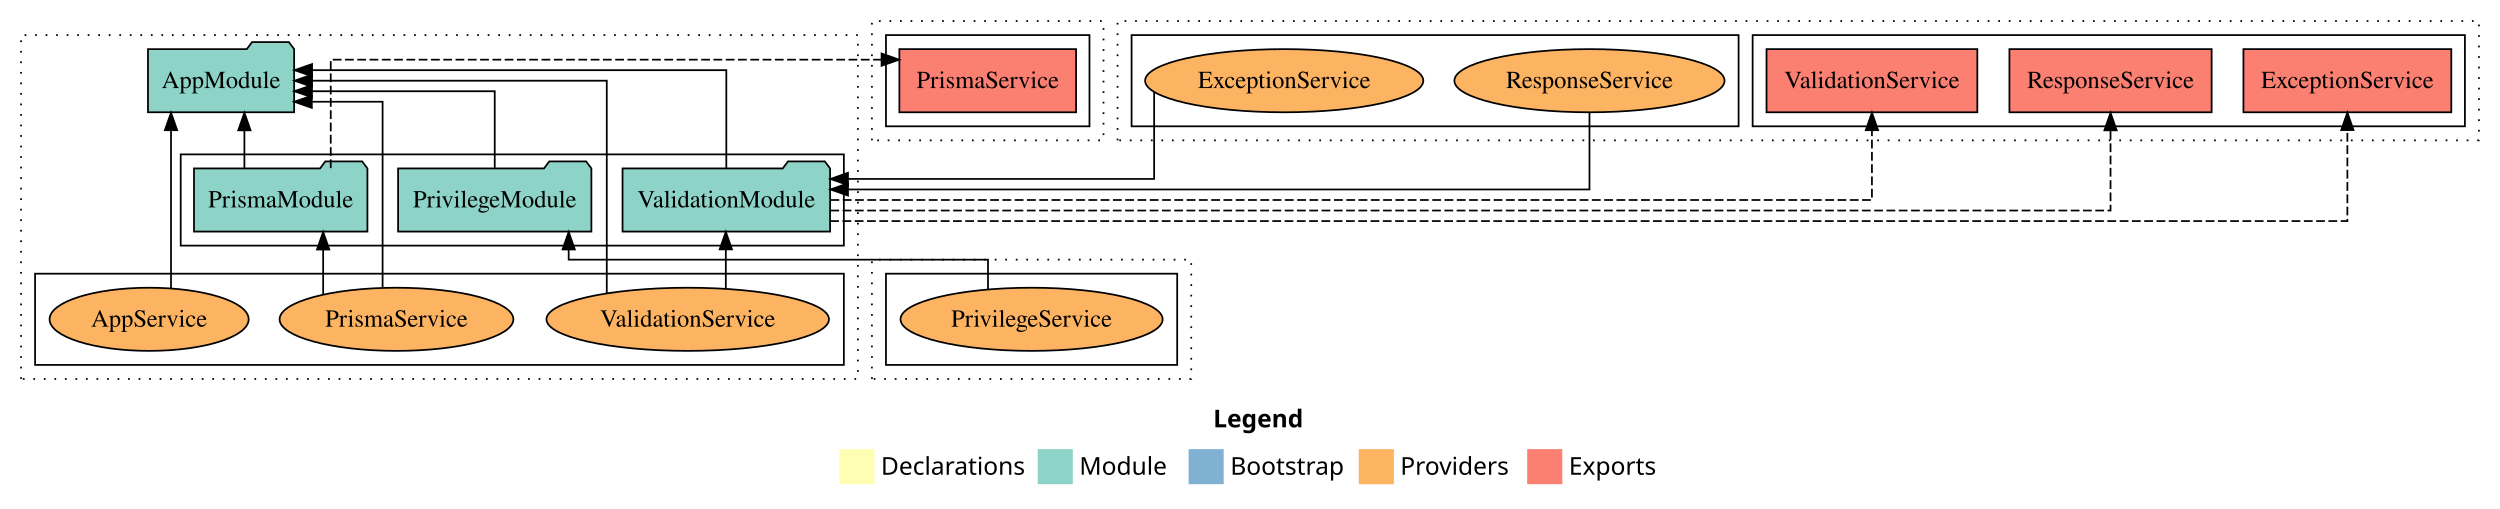
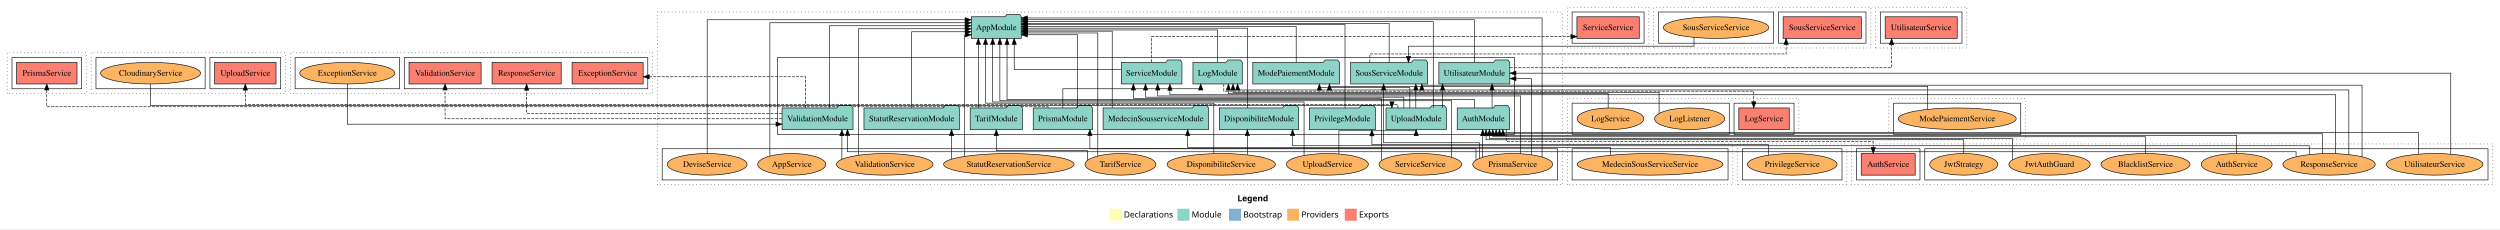
- <svg xmlns="http://www.w3.org/2000/svg" width="1425pt" height="290pt" viewBox="0.00 0.00 1425.00 290.00">
-   <g id="graph0" class="graph" transform="scale(1 1) rotate(0) translate(4 286)">
-     <polygon fill="white" stroke="transparent" points="-4,4 -4,-286 1421,-286 1421,4 -4,4" />
-     <text text-anchor="start" x="687.51" y="-42.4" font-family="Times-12" font-weight="bold" font-size="14.00">Legend</text>
-     <polygon fill="#ffffb3" stroke="transparent" points="474.5,-10 474.5,-30 494.5,-30 494.5,-10 474.5,-10" />
-     <text text-anchor="start" x="498.13" y="-15.4" font-family="Times-12" font-size="14.00">  Declarations</text>
-     <polygon fill="#8dd3c7" stroke="transparent" points="587.5,-10 587.5,-30 607.5,-30 607.5,-10 587.5,-10" />
-     <text text-anchor="start" x="611.23" y="-15.4" font-family="Times-12" font-size="14.00">  Module</text>
-     <polygon fill="#80b1d3" stroke="transparent" points="673.5,-10 673.5,-30 693.5,-30 693.5,-10 673.5,-10" />
-     <text text-anchor="start" x="697.28" y="-15.4" font-family="Times-12" font-size="14.00">  Bootstrap</text>
-     <polygon fill="#fdb462" stroke="transparent" points="770.5,-10 770.5,-30 790.5,-30 790.5,-10 770.5,-10" />
-     <text text-anchor="start" x="794.17" y="-15.4" font-family="Times-12" font-size="14.00">  Providers</text>
-     <polygon fill="#fb8072" stroke="transparent" points="866.5,-10 866.5,-30 886.5,-30 886.5,-10 866.5,-10" />
-     <text text-anchor="start" x="890.23" y="-15.4" font-family="Times-12" font-size="14.00">  Exports</text>
+ <svg xmlns="http://www.w3.org/2000/svg" width="4168pt" height="382pt" viewBox="0.00 0.00 4168.00 382.00">
+   <g id="graph0" class="graph" transform="scale(1 1) rotate(0) translate(4 378)">
+     <polygon fill="white" stroke="transparent" points="-4,4 -4,-378 4164,-378 4164,4 -4,4" />
+     <text text-anchor="start" x="2059.01" y="-42.4" font-family="Times-12" font-weight="bold" font-size="14.00">Legend</text>
+     <polygon fill="#ffffb3" stroke="transparent" points="1846,-10 1846,-30 1866,-30 1866,-10 1846,-10" />
+     <text text-anchor="start" x="1869.63" y="-15.4" font-family="Times-12" font-size="14.00">  Declarations</text>
+     <polygon fill="#8dd3c7" stroke="transparent" points="1959,-10 1959,-30 1979,-30 1979,-10 1959,-10" />
+     <text text-anchor="start" x="1982.73" y="-15.4" font-family="Times-12" font-size="14.00">  Module</text>
+     <polygon fill="#80b1d3" stroke="transparent" points="2045,-10 2045,-30 2065,-30 2065,-10 2045,-10" />
+     <text text-anchor="start" x="2068.78" y="-15.4" font-family="Times-12" font-size="14.00">  Bootstrap</text>
+     <polygon fill="#fdb462" stroke="transparent" points="2142,-10 2142,-30 2162,-30 2162,-10 2142,-10" />
+     <text text-anchor="start" x="2165.67" y="-15.4" font-family="Times-12" font-size="14.00">  Providers</text>
+     <polygon fill="#fb8072" stroke="transparent" points="2238,-10 2238,-30 2258,-30 2258,-10 2238,-10" />
+     <text text-anchor="start" x="2261.73" y="-15.4" font-family="Times-12" font-size="14.00">  Exports</text>
    <g id="clust1" class="cluster">
-       <polygon fill="none" stroke="black" stroke-dasharray="1,5" points="8,-70 8,-266 485,-266 485,-70 8,-70" />
+       <polygon fill="none" stroke="black" stroke-dasharray="1,5" points="1092,-70 1092,-358 2601,-358 2601,-70 1092,-70" />
    </g>
    <g id="clust3" class="cluster">
-       <polygon fill="none" stroke="black" points="99,-146 99,-198 477,-198 477,-146 99,-146" />
+       <polygon fill="none" stroke="black" points="1292,-154 1292,-282 2521,-282 2521,-154 1292,-154" />
    </g>
    <g id="clust6" class="cluster">
-       <polygon fill="none" stroke="black" points="16,-78 16,-130 477,-130 477,-78 16,-78" />
+       <polygon fill="none" stroke="black" points="1100,-78 1100,-130 2593,-130 2593,-78 1100,-78" />
    </g>
    <g id="clust7" class="cluster">
-       <polygon fill="none" stroke="black" stroke-dasharray="1,5" points="493,-206 493,-274 625,-274 625,-206 493,-206" />
+       <polygon fill="none" stroke="black" stroke-dasharray="1,5" points="3083,-70 3083,-138 4152,-138 4152,-70 3083,-70" />
    </g>
    <g id="clust10" class="cluster">
-       <polygon fill="none" stroke="black" points="501,-214 501,-266 617,-266 617,-214 501,-214" />
-     </g>
-     <g id="clust13" class="cluster">
-       <polygon fill="none" stroke="black" stroke-dasharray="1,5" points="493,-70 493,-138 675,-138 675,-70 493,-70" />
-     </g>
-     <g id="clust18" class="cluster">
-       <polygon fill="none" stroke="black" points="501,-78 501,-130 667,-130 667,-78 501,-78" />
+       <polygon fill="none" stroke="black" points="3091,-78 3091,-130 3197,-130 3197,-78 3091,-78" />
+     </g>
+     <g id="clust12" class="cluster">
+       <polygon fill="none" stroke="black" points="3205,-78 3205,-130 4144,-130 4144,-78 3205,-78" />
    </g>
    <g id="clust19" class="cluster">
-       <polygon fill="none" stroke="black" stroke-dasharray="1,5" points="633,-206 633,-274 1409,-274 1409,-206 633,-206" />
+       <polygon fill="none" stroke="black" stroke-dasharray="1,5" points="2609,-146 2609,-214 2995,-214 2995,-146 2609,-146" />
    </g>
    <g id="clust22" class="cluster">
-       <polygon fill="none" stroke="black" points="995,-214 995,-266 1401,-266 1401,-214 995,-214" />
+       <polygon fill="none" stroke="black" points="2887,-154 2887,-206 2987,-206 2987,-154 2887,-154" />
    </g>
    <g id="clust24" class="cluster">
-       <polygon fill="none" stroke="black" points="641,-214 641,-266 987,-266 987,-214 641,-214" />
+       <polygon fill="none" stroke="black" points="2617,-154 2617,-206 2879,-206 2879,-154 2617,-154" />
+     </g>
+     <g id="clust25" class="cluster">
+       <polygon fill="none" stroke="black" stroke-dasharray="1,5" points="2609,-70 2609,-138 2885,-138 2885,-70 2609,-70" />
+     </g>
+     <g id="clust30" class="cluster">
+       <polygon fill="none" stroke="black" points="2617,-78 2617,-130 2877,-130 2877,-78 2617,-78" />
+     </g>
+     <g id="clust31" class="cluster">
+       <polygon fill="none" stroke="black" stroke-dasharray="1,5" points="3145,-146 3145,-214 3373,-214 3373,-146 3145,-146" />
+     </g>
+     <g id="clust36" class="cluster">
+       <polygon fill="none" stroke="black" points="3153,-154 3153,-206 3365,-206 3365,-154 3153,-154" />
+     </g>
+     <g id="clust37" class="cluster">
+       <polygon fill="none" stroke="black" stroke-dasharray="1,5" points="8,-222 8,-290 140,-290 140,-222 8,-222" />
+     </g>
+     <g id="clust40" class="cluster">
+       <polygon fill="none" stroke="black" points="16,-230 16,-282 132,-282 132,-230 16,-230" />
+     </g>
+     <g id="clust43" class="cluster">
+       <polygon fill="none" stroke="black" stroke-dasharray="1,5" points="2893,-70 2893,-138 3075,-138 3075,-70 2893,-70" />
+     </g>
+     <g id="clust48" class="cluster">
+       <polygon fill="none" stroke="black" points="2901,-78 2901,-130 3067,-130 3067,-78 2901,-78" />
+     </g>
+     <g id="clust49" class="cluster">
+       <polygon fill="none" stroke="black" stroke-dasharray="1,5" points="2609,-298 2609,-366 2745,-366 2745,-298 2609,-298" />
+     </g>
+     <g id="clust52" class="cluster">
+       <polygon fill="none" stroke="black" points="2617,-306 2617,-358 2737,-358 2737,-306 2617,-306" />
+     </g>
+     <g id="clust55" class="cluster">
+       <polygon fill="none" stroke="black" stroke-dasharray="1,5" points="2753,-298 2753,-366 3115,-366 3115,-298 2753,-298" />
+     </g>
+     <g id="clust58" class="cluster">
+       <polygon fill="none" stroke="black" points="2961,-306 2961,-358 3107,-358 3107,-306 2961,-306" />
+     </g>
+     <g id="clust60" class="cluster">
+       <polygon fill="none" stroke="black" points="2761,-306 2761,-358 2953,-358 2953,-306 2761,-306" />
+     </g>
+     <g id="clust73" class="cluster">
+       <polygon fill="none" stroke="black" stroke-dasharray="1,5" points="148,-222 148,-290 472,-290 472,-222 148,-222" />
+     </g>
+     <g id="clust76" class="cluster">
+       <polygon fill="none" stroke="black" points="346,-230 346,-282 464,-282 464,-230 346,-230" />
+     </g>
+     <g id="clust78" class="cluster">
+       <polygon fill="none" stroke="black" points="156,-230 156,-282 338,-282 338,-230 156,-230" />
+     </g>
+     <g id="clust79" class="cluster">
+       <polygon fill="none" stroke="black" stroke-dasharray="1,5" points="3123,-298 3123,-366 3275,-366 3275,-298 3123,-298" />
+     </g>
+     <g id="clust82" class="cluster">
+       <polygon fill="none" stroke="black" points="3131,-306 3131,-358 3267,-358 3267,-306 3131,-306" />
+     </g>
+     <g id="clust85" class="cluster">
+       <polygon fill="none" stroke="black" stroke-dasharray="1,5" points="480,-222 480,-290 1084,-290 1084,-222 480,-222" />
+     </g>
+     <g id="clust88" class="cluster">
+       <polygon fill="none" stroke="black" points="670,-230 670,-282 1076,-282 1076,-230 670,-230" />
+     </g>
+     <g id="clust90" class="cluster">
+       <polygon fill="none" stroke="black" points="488,-230 488,-282 662,-282 662,-230 488,-230" />
    </g>
    <g id="node1" class="node">
-       <polygon fill="#8dd3c7" stroke="black" points="205.43,-190 202.43,-194 181.43,-194 178.43,-190 106.57,-190 106.57,-154 205.43,-154 205.43,-190" />
-       <text text-anchor="middle" x="156" y="-167.8" font-family="Times,serif" font-size="14.00">PrismaModule</text>
+       <polygon fill="#8dd3c7" stroke="black" points="2512.55,-198 2509.55,-202 2488.55,-202 2485.55,-198 2425.45,-198 2425.45,-162 2512.55,-162 2512.55,-198" />
+       <text text-anchor="middle" x="2469" y="-175.8" font-family="Times,serif" font-size="14.00">AuthModule</text>
+     </g>
+     <g id="node13" class="node">
+       <polygon fill="#8dd3c7" stroke="black" points="2513.14,-274 2510.14,-278 2489.14,-278 2486.14,-274 2394.86,-274 2394.86,-238 2513.14,-238 2513.14,-274" />
+       <text text-anchor="middle" x="2454" y="-251.8" font-family="Times,serif" font-size="14.00">UtilisateurModule</text>
+     </g>
+     <g id="edge60" class="edge">
+       <path fill="none" stroke="black" d="M2483.59,-198.01C2483.59,-198.01 2483.59,-227.85 2483.59,-227.85" />
+       <polygon fill="black" stroke="black" points="2480.09,-227.85 2483.59,-237.85 2487.09,-227.85 2480.09,-227.85" />
+     </g>
+     <g id="node15" class="node">
+       <polygon fill="#8dd3c7" stroke="black" points="1698.66,-350 1695.66,-354 1674.66,-354 1671.66,-350 1615.34,-350 1615.34,-314 1698.66,-314 1698.66,-350" />
+       <text text-anchor="middle" x="1657" y="-327.8" font-family="Times,serif" font-size="14.00">AppModule</text>
+     </g>
+     <g id="edge1" class="edge">
+       <path fill="none" stroke="black" d="M2454.41,-198.24C2454.41,-205.43 2454.41,-212 2454.41,-212 2454.41,-212 1674.93,-212 1674.93,-212 1674.93,-212 1674.93,-303.77 1674.93,-303.77" />
+       <polygon fill="black" stroke="black" points="1671.43,-303.77 1674.93,-313.77 1678.43,-303.77 1671.43,-303.77" />
+     </g>
+     <g id="node25" class="node">
+       <polygon fill="#fb8072" stroke="black" points="3188.98,-122 3099.02,-122 3099.02,-86 3188.98,-86 3188.98,-122" />
+       <text text-anchor="middle" x="3144" y="-99.8" font-family="Times,serif" font-size="14.00">AuthService </text>
+     </g>
+     <g id="edge24" class="edge">
+       <path fill="none" stroke="black" stroke-dasharray="5,2" d="M2507.17,-161.89C2507.17,-152.1 2507.17,-142 2507.17,-142 2507.17,-142 3119.03,-142 3119.03,-142 3119.03,-142 3119.03,-132.11 3119.03,-132.11" />
+       <polygon fill="black" stroke="black" points="3122.53,-132.11 3119.03,-122.11 3115.53,-132.11 3122.53,-132.11" />
+     </g>
+     <g id="node2" class="node">
+       <polygon fill="#8dd3c7" stroke="black" points="2161.16,-198 2158.16,-202 2137.16,-202 2134.16,-198 2028.84,-198 2028.84,-162 2161.16,-162 2161.16,-198" />
+       <text text-anchor="middle" x="2095" y="-175.8" font-family="Times,serif" font-size="14.00">DisponibiliteModule</text>
+     </g>
+     <g id="edge2" class="edge">
+       <path fill="none" stroke="black" d="M2075.95,-198.21C2075.95,-238.38 2075.95,-331 2075.95,-331 2075.95,-331 1708.7,-331 1708.7,-331" />
+       <polygon fill="black" stroke="black" points="1708.7,-327.5 1698.7,-331 1708.7,-334.5 1708.7,-327.5" />
+     </g>
+     <g id="node3" class="node">
+       <polygon fill="#8dd3c7" stroke="black" points="2067.1,-274 2064.1,-278 2043.1,-278 2040.1,-274 1984.9,-274 1984.9,-238 2067.1,-238 2067.1,-274" />
+       <text text-anchor="middle" x="2026" y="-251.8" font-family="Times,serif" font-size="14.00">LogModule</text>
+     </g>
+     <g id="edge3" class="edge">
+       <path fill="none" stroke="black" d="M2026,-274.17C2026,-295.5 2026,-328 2026,-328 2026,-328 1708.97,-328 1708.97,-328" />
+       <polygon fill="black" stroke="black" points="1708.97,-324.5 1698.97,-328 1708.97,-331.5 1708.97,-324.5" />
+     </g>
+     <g id="node32" class="node">
+       <polygon fill="#fb8072" stroke="black" points="2979.03,-198 2894.97,-198 2894.97,-162 2979.03,-162 2979.03,-198" />
+       <text text-anchor="middle" x="2937" y="-175.8" font-family="Times,serif" font-size="14.00">LogService </text>
+     </g>
+     <g id="edge35" class="edge">
+       <path fill="none" stroke="black" stroke-dasharray="5,2" d="M2036.35,-237.86C2036.35,-231.54 2036.35,-226 2036.35,-226 2036.35,-226 2919.86,-226 2919.86,-226 2919.86,-226 2919.86,-208.18 2919.86,-208.18" />
+       <polygon fill="black" stroke="black" points="2923.36,-208.18 2919.86,-198.18 2916.36,-208.18 2923.36,-208.18" />
    </g>
    <g id="node4" class="node">
-       <polygon fill="#8dd3c7" stroke="black" points="163.66,-258 160.66,-262 139.66,-262 136.66,-258 80.34,-258 80.34,-222 163.66,-222 163.66,-258" />
-       <text text-anchor="middle" x="122" y="-235.8" font-family="Times,serif" font-size="14.00">AppModule</text>
-     </g>
-     <g id="edge1" class="edge">
-       <path fill="none" stroke="black" d="M135.31,-190.22C135.31,-190.22 135.31,-211.73 135.31,-211.73" />
-       <polygon fill="black" stroke="black" points="131.81,-211.73 135.31,-221.73 138.81,-211.73 131.81,-211.73" />
+       <polygon fill="#8dd3c7" stroke="black" points="2010.9,-198 2007.9,-202 1986.9,-202 1983.9,-198 1835.1,-198 1835.1,-162 2010.9,-162 2010.9,-198" />
+       <text text-anchor="middle" x="1923" y="-175.8" font-family="Times,serif" font-size="14.00">MedecinSousserviceModule</text>
+     </g>
+     <g id="edge4" class="edge">
+       <path fill="none" stroke="black" d="M1850.27,-198.2C1850.27,-237.33 1850.27,-326 1850.27,-326 1850.27,-326 1708.94,-326 1708.94,-326" />
+       <polygon fill="black" stroke="black" points="1708.94,-322.5 1698.94,-326 1708.94,-329.5 1708.94,-322.5" />
+     </g>
+     <g id="node5" class="node">
+       <polygon fill="#8dd3c7" stroke="black" points="2229.31,-274 2226.31,-278 2205.31,-278 2202.31,-274 2084.69,-274 2084.69,-238 2229.31,-238 2229.31,-274" />
+       <text text-anchor="middle" x="2157" y="-251.8" font-family="Times,serif" font-size="14.00">ModePaiementModule</text>
+     </g>
+     <g id="edge5" class="edge">
+       <path fill="none" stroke="black" d="M2157,-274.09C2157,-297.13 2157,-334 2157,-334 2157,-334 1708.77,-334 1708.77,-334" />
+       <polygon fill="black" stroke="black" points="1708.77,-330.5 1698.77,-334 1708.77,-337.5 1708.77,-330.5" />
+     </g>
+     <g id="node6" class="node">
+       <polygon fill="#8dd3c7" stroke="black" points="1817.43,-198 1814.43,-202 1793.43,-202 1790.43,-198 1718.57,-198 1718.57,-162 1817.43,-162 1817.43,-198" />
+       <text text-anchor="middle" x="1768" y="-175.8" font-family="Times,serif" font-size="14.00">PrismaModule</text>
+     </g>
+     <g id="edge34" class="edge">
+       <path fill="none" stroke="black" d="M1768,-198.05C1768,-212.37 1768,-230 1768,-230 1768,-230 1997.82,-230 1997.82,-230 1997.82,-230 1997.82,-230.79 1997.82,-230.79" />
+       <polygon fill="black" stroke="black" points="1994.32,-227.94 1997.82,-237.94 2001.32,-227.94 1994.32,-227.94" />
+     </g>
+     <g id="edge6" class="edge">
+       <path fill="none" stroke="black" d="M1792.61,-198.02C1792.61,-235.83 1792.61,-320 1792.61,-320 1792.61,-320 1708.79,-320 1708.79,-320" />
+       <polygon fill="black" stroke="black" points="1708.79,-316.5 1698.79,-320 1708.79,-323.5 1708.79,-316.5" />
+     </g>
+     <g id="node37" class="node">
+       <polygon fill="#fb8072" stroke="black" points="124.36,-274 23.64,-274 23.64,-238 124.36,-238 124.36,-274" />
+       <text text-anchor="middle" x="74" y="-251.8" font-family="Times,serif" font-size="14.00">PrismaService </text>
+     </g>
+     <g id="edge42" class="edge">
+       <path fill="none" stroke="black" stroke-dasharray="5,2" d="M1743.39,-198.15C1743.39,-199.3 1743.39,-200 1743.39,-200 1743.39,-200 74,-200 74,-200 74,-200 74,-227.97 74,-227.97" />
+       <polygon fill="black" stroke="black" points="70.5,-227.97 74,-237.97 77.5,-227.97 70.5,-227.97" />
+     </g>
+     <g id="node7" class="node">
+       <polygon fill="#8dd3c7" stroke="black" points="2289.09,-198 2286.09,-202 2265.09,-202 2262.09,-198 2178.91,-198 2178.91,-162 2289.09,-162 2289.09,-198" />
+       <text text-anchor="middle" x="2234" y="-175.8" font-family="Times,serif" font-size="14.00">PrivilegeModule</text>
+     </g>
+     <g id="edge7" class="edge">
+       <path fill="none" stroke="black" d="M2238.39,-198.01C2238.39,-239.25 2238.39,-337 2238.39,-337 2238.39,-337 1708.81,-337 1708.81,-337" />
+       <polygon fill="black" stroke="black" points="1708.81,-333.5 1698.81,-337 1708.81,-340.5 1708.81,-333.5" />
    </g>
    <g id="node8" class="node">
-       <polygon fill="#fb8072" stroke="black" points="609.36,-258 508.64,-258 508.64,-222 609.36,-222 609.36,-258" />
-       <text text-anchor="middle" x="559" y="-235.8" font-family="Times,serif" font-size="14.00">PrismaService </text>
-     </g>
-     <g id="edge7" class="edge">
-       <path fill="none" stroke="black" stroke-dasharray="5,2" d="M184.52,-190.15C184.52,-213.76 184.52,-252 184.52,-252 184.52,-252 498.5,-252 498.5,-252" />
-       <polygon fill="black" stroke="black" points="498.5,-255.5 508.5,-252 498.5,-248.5 498.5,-255.5" />
-     </g>
-     <g id="node2" class="node">
-       <polygon fill="#8dd3c7" stroke="black" points="333.09,-190 330.09,-194 309.09,-194 306.09,-190 222.91,-190 222.91,-154 333.09,-154 333.09,-190" />
-       <text text-anchor="middle" x="278" y="-167.8" font-family="Times,serif" font-size="14.00">PrivilegeModule</text>
-     </g>
-     <g id="edge2" class="edge">
-       <path fill="none" stroke="black" d="M278,-190.27C278,-208.56 278,-234 278,-234 278,-234 173.81,-234 173.81,-234" />
-       <polygon fill="black" stroke="black" points="173.81,-230.5 163.81,-234 173.81,-237.5 173.81,-230.5" />
-     </g>
-     <g id="node3" class="node">
-       <polygon fill="#8dd3c7" stroke="black" points="469.15,-190 466.15,-194 445.15,-194 442.15,-190 350.85,-190 350.85,-154 469.15,-154 469.15,-190" />
-       <text text-anchor="middle" x="410" y="-167.8" font-family="Times,serif" font-size="14.00">ValidationModule</text>
-     </g>
-     <g id="edge3" class="edge">
-       <path fill="none" stroke="black" d="M410,-190.29C410,-212.21 410,-246 410,-246 410,-246 173.88,-246 173.88,-246" />
-       <polygon fill="black" stroke="black" points="173.88,-242.5 163.88,-246 173.88,-249.5 173.88,-242.5" />
+       <polygon fill="#8dd3c7" stroke="black" points="1966.53,-274 1963.53,-278 1942.53,-278 1939.53,-274 1865.47,-274 1865.47,-238 1966.53,-238 1966.53,-274" />
+       <text text-anchor="middle" x="1916" y="-251.8" font-family="Times,serif" font-size="14.00">ServiceModule</text>
+     </g>
+     <g id="edge8" class="edge">
+       <path fill="none" stroke="black" d="M1865.43,-262C1797.96,-262 1686.88,-262 1686.88,-262 1686.88,-262 1686.88,-303.97 1686.88,-303.97" />
+       <polygon fill="black" stroke="black" points="1683.38,-303.97 1686.88,-313.97 1690.38,-303.97 1683.38,-303.97" />
+     </g>
+     <g id="node39" class="node">
+       <polygon fill="#fb8072" stroke="black" points="2728.96,-350 2625.04,-350 2625.04,-314 2728.96,-314 2728.96,-350" />
+       <text text-anchor="middle" x="2677" y="-327.8" font-family="Times,serif" font-size="14.00">ServiceService </text>
+     </g>
+     <g id="edge46" class="edge">
+       <path fill="none" stroke="black" stroke-dasharray="5,2" d="M1916,-274.3C1916,-292.27 1916,-317 1916,-317 1916,-317 2614.99,-317 2614.99,-317" />
+       <polygon fill="black" stroke="black" points="2614.99,-320.5 2624.99,-317 2614.99,-313.5 2614.99,-320.5" />
+     </g>
+     <g id="node9" class="node">
+       <polygon fill="#8dd3c7" stroke="black" points="2376.25,-274 2373.25,-278 2352.25,-278 2349.25,-274 2247.75,-274 2247.75,-238 2376.25,-238 2376.25,-274" />
+       <text text-anchor="middle" x="2312" y="-251.8" font-family="Times,serif" font-size="14.00">SousServiceModule</text>
+     </g>
+     <g id="edge9" class="edge">
+       <path fill="none" stroke="black" d="M2312,-274.01C2312,-298.42 2312,-339 2312,-339 2312,-339 1708.97,-339 1708.97,-339" />
+       <polygon fill="black" stroke="black" points="1708.97,-335.5 1698.97,-339 1708.97,-342.5 1708.97,-335.5" />
+     </g>
+     <g id="node40" class="node">
+       <polygon fill="#fb8072" stroke="black" points="3099.18,-350 2968.82,-350 2968.82,-314 3099.18,-314 3099.18,-350" />
+       <text text-anchor="middle" x="3034" y="-327.8" font-family="Times,serif" font-size="14.00">SousServiceService </text>
+     </g>
+     <g id="edge51" class="edge">
+       <path fill="none" stroke="black" stroke-dasharray="5,2" d="M2279.81,-274.24C2279.81,-281.43 2279.81,-288 2279.81,-288 2279.81,-288 2973.84,-288 2973.84,-288 2973.84,-288 2973.84,-303.85 2973.84,-303.85" />
+       <polygon fill="black" stroke="black" points="2970.34,-303.85 2973.84,-313.85 2977.34,-303.85 2970.34,-303.85" />
    </g>
    <g id="node10" class="node">
-       <polygon fill="#fb8072" stroke="black" points="1393.24,-258 1274.76,-258 1274.76,-222 1393.24,-222 1393.24,-258" />
-       <text text-anchor="middle" x="1334" y="-235.8" font-family="Times,serif" font-size="14.00">ExceptionService </text>
+       <polygon fill="#8dd3c7" stroke="black" points="1595.59,-198 1592.59,-202 1571.59,-202 1568.59,-198 1436.41,-198 1436.41,-162 1595.59,-162 1595.59,-198" />
+       <text text-anchor="middle" x="1516" y="-175.8" font-family="Times,serif" font-size="14.00">StatutReservationModule</text>
    </g>
    <g id="edge10" class="edge">
-       <path fill="none" stroke="black" stroke-dasharray="5,2" d="M469.21,-160C673.14,-160 1334,-160 1334,-160 1334,-160 1334,-211.85 1334,-211.85" />
-       <polygon fill="black" stroke="black" points="1330.5,-211.85 1334,-221.85 1337.5,-211.85 1330.5,-211.85" />
+       <path fill="none" stroke="black" d="M1516,-198.07C1516,-236.94 1516,-325 1516,-325 1516,-325 1605.08,-325 1605.08,-325" />
+       <polygon fill="black" stroke="black" points="1605.08,-328.5 1615.08,-325 1605.08,-321.5 1605.08,-328.5" />
    </g>
    <g id="node11" class="node">
-       <polygon fill="#fb8072" stroke="black" points="1256.63,-258 1141.37,-258 1141.37,-222 1256.63,-222 1256.63,-258" />
-       <text text-anchor="middle" x="1199" y="-235.8" font-family="Times,serif" font-size="14.00">ResponseService </text>
+       <polygon fill="#8dd3c7" stroke="black" points="1700.53,-198 1697.53,-202 1676.53,-202 1673.53,-198 1613.47,-198 1613.47,-162 1700.53,-162 1700.53,-198" />
+       <text text-anchor="middle" x="1657" y="-175.8" font-family="Times,serif" font-size="14.00">TarifModule</text>
    </g>
    <g id="edge11" class="edge">
-       <path fill="none" stroke="black" stroke-dasharray="5,2" d="M469.3,-166C652.79,-166 1199,-166 1199,-166 1199,-166 1199,-211.71 1199,-211.71" />
-       <polygon fill="black" stroke="black" points="1195.5,-211.71 1199,-221.71 1202.5,-211.71 1195.5,-211.71" />
+       <path fill="none" stroke="black" d="M1627.12,-198.03C1627.12,-198.03 1627.12,-303.99 1627.12,-303.99" />
+       <polygon fill="black" stroke="black" points="1623.62,-303.99 1627.12,-313.99 1630.62,-303.99 1623.62,-303.99" />
    </g>
    <g id="node12" class="node">
-       <polygon fill="#fb8072" stroke="black" points="1123.08,-258 1002.92,-258 1002.92,-222 1123.08,-222 1123.08,-258" />
-       <text text-anchor="middle" x="1063" y="-235.8" font-family="Times,serif" font-size="14.00">ValidationService </text>
+       <polygon fill="#8dd3c7" stroke="black" points="2407.26,-198 2404.26,-202 2383.26,-202 2380.26,-198 2306.74,-198 2306.74,-162 2407.26,-162 2407.26,-198" />
+       <text text-anchor="middle" x="2357" y="-175.8" font-family="Times,serif" font-size="14.00">UploadModule</text>
+     </g>
+     <g id="edge40" class="edge">
+       <path fill="none" stroke="black" d="M2346.48,-198.19C2346.48,-213.18 2346.48,-232 2346.48,-232 2346.48,-232 2195.69,-232 2195.69,-232 2195.69,-232 2195.69,-232.58 2195.69,-232.58" />
+       <polygon fill="black" stroke="black" points="2192.19,-227.81 2195.69,-237.81 2199.19,-227.81 2192.19,-227.81" />
+     </g>
+     <g id="edge45" class="edge">
+       <path fill="none" stroke="black" d="M2336.52,-198.42C2336.52,-207.28 2336.52,-216 2336.52,-216 2336.52,-216 1905.85,-216 1905.85,-216 1905.85,-216 1905.85,-227.87 1905.85,-227.87" />
+       <polygon fill="black" stroke="black" points="1902.35,-227.87 1905.85,-237.87 1909.35,-227.87 1902.35,-227.87" />
+     </g>
+     <g id="edge50" class="edge">
+       <path fill="none" stroke="black" d="M2356.45,-198.01C2356.45,-198.01 2356.45,-227.85 2356.45,-227.85" />
+       <polygon fill="black" stroke="black" points="2352.95,-227.85 2356.45,-237.85 2359.95,-227.85 2352.95,-227.85" />
+     </g>
+     <g id="edge61" class="edge">
+       <path fill="none" stroke="black" d="M2401.03,-198.01C2401.03,-198.01 2401.03,-227.85 2401.03,-227.85" />
+       <polygon fill="black" stroke="black" points="2397.53,-227.85 2401.03,-237.85 2404.53,-227.85 2397.53,-227.85" />
    </g>
    <g id="edge12" class="edge">
-       <path fill="none" stroke="black" stroke-dasharray="5,2" d="M469.39,-172C630.36,-172 1063,-172 1063,-172 1063,-172 1063,-211.78 1063,-211.78" />
-       <polygon fill="black" stroke="black" points="1059.5,-211.78 1063,-221.78 1066.5,-211.78 1059.5,-211.78" />
-     </g>
-     <g id="node5" class="node">
-       <ellipse fill="#fdb462" stroke="black" cx="81" cy="-104" rx="56.74" ry="18" />
-       <text text-anchor="middle" x="81" y="-99.8" font-family="Times,serif" font-size="14.00">AppService</text>
-     </g>
-     <g id="edge4" class="edge">
-       <path fill="none" stroke="black" d="M93.48,-121.78C93.48,-121.78 93.48,-211.78 93.48,-211.78" />
-       <polygon fill="black" stroke="black" points="89.98,-211.78 93.48,-221.78 96.98,-211.78 89.98,-211.78" />
-     </g>
-     <g id="node6" class="node">
-       <ellipse fill="#fdb462" stroke="black" cx="222" cy="-104" rx="66.63" ry="18" />
-       <text text-anchor="middle" x="222" y="-99.8" font-family="Times,serif" font-size="14.00">PrismaService</text>
-     </g>
-     <g id="edge8" class="edge">
-       <path fill="none" stroke="black" d="M180.2,-118.09C180.2,-118.09 180.2,-143.79 180.2,-143.79" />
-       <polygon fill="black" stroke="black" points="176.7,-143.79 180.2,-153.79 183.7,-143.79 176.7,-143.79" />
-     </g>
-     <g id="edge5" class="edge">
-       <path fill="none" stroke="black" d="M214.08,-122.03C214.08,-156.42 214.08,-228 214.08,-228 214.08,-228 173.73,-228 173.73,-228" />
-       <polygon fill="black" stroke="black" points="173.73,-224.5 163.73,-228 173.73,-231.5 173.73,-224.5" />
-     </g>
-     <g id="node7" class="node">
-       <ellipse fill="#fdb462" stroke="black" cx="388" cy="-104" rx="80.51" ry="18" />
-       <text text-anchor="middle" x="388" y="-99.8" font-family="Times,serif" font-size="14.00">ValidationService</text>
+       <path fill="none" stroke="black" d="M2385.53,-198.27C2385.53,-240.64 2385.53,-342 2385.53,-342 2385.53,-342 1708.79,-342 1708.79,-342" />
+       <polygon fill="black" stroke="black" points="1708.79,-338.5 1698.79,-342 1708.79,-345.5 1708.79,-338.5" />
+     </g>
+     <g id="node42" class="node">
+       <polygon fill="#fb8072" stroke="black" points="456.19,-274 353.81,-274 353.81,-238 456.19,-238 456.19,-274" />
+       <text text-anchor="middle" x="405" y="-251.8" font-family="Times,serif" font-size="14.00">UploadService </text>
+     </g>
+     <g id="edge57" class="edge">
+       <path fill="none" stroke="black" stroke-dasharray="5,2" d="M2326.55,-198.19C2326.55,-201.54 2326.55,-204 2326.55,-204 2326.55,-204 405,-204 405,-204 405,-204 405,-227.81 405,-227.81" />
+       <polygon fill="black" stroke="black" points="401.5,-227.81 405,-237.81 408.5,-227.81 401.5,-227.81" />
+     </g>
+     <g id="edge13" class="edge">
+       <path fill="none" stroke="black" d="M2454,-274.01C2454,-300.02 2454,-345 2454,-345 2454,-345 1708.73,-345 1708.73,-345" />
+       <polygon fill="black" stroke="black" points="1708.73,-341.5 1698.73,-345 1708.73,-348.5 1708.73,-341.5" />
+     </g>
+     <g id="node44" class="node">
+       <polygon fill="#fb8072" stroke="black" points="3259.07,-350 3138.93,-350 3138.93,-314 3259.07,-314 3259.07,-350" />
+       <text text-anchor="middle" x="3199" y="-327.8" font-family="Times,serif" font-size="14.00">UtilisateurService </text>
+     </g>
+     <g id="edge62" class="edge">
+       <path fill="none" stroke="black" stroke-dasharray="5,2" d="M2513.31,-265C2681.53,-265 3149.63,-265 3149.63,-265 3149.63,-265 3149.63,-303.69 3149.63,-303.69" />
+       <polygon fill="black" stroke="black" points="3146.13,-303.69 3149.63,-313.69 3153.13,-303.69 3146.13,-303.69" />
+     </g>
+     <g id="node14" class="node">
+       <polygon fill="#8dd3c7" stroke="black" points="1418.15,-198 1415.15,-202 1394.15,-202 1391.15,-198 1299.85,-198 1299.85,-162 1418.15,-162 1418.15,-198" />
+       <text text-anchor="middle" x="1359" y="-175.8" font-family="Times,serif" font-size="14.00">ValidationModule</text>
+     </g>
+     <g id="edge14" class="edge">
+       <path fill="none" stroke="black" d="M1378.77,-198.08C1378.77,-238.97 1378.77,-335 1378.77,-335 1378.77,-335 1605.05,-335 1605.05,-335" />
+       <polygon fill="black" stroke="black" points="1605.05,-338.5 1615.05,-335 1605.05,-331.5 1605.05,-338.5" />
+     </g>
+     <g id="node45" class="node">
+       <polygon fill="#fb8072" stroke="black" points="1068.24,-274 949.76,-274 949.76,-238 1068.24,-238 1068.24,-274" />
+       <text text-anchor="middle" x="1009" y="-251.8" font-family="Times,serif" font-size="14.00">ExceptionService </text>
+     </g>
+     <g id="edge65" class="edge">
+       <path fill="none" stroke="black" stroke-dasharray="5,2" d="M1339.23,-198.03C1339.23,-218.77 1339.23,-250 1339.23,-250 1339.23,-250 1078.42,-250 1078.42,-250" />
+       <polygon fill="black" stroke="black" points="1078.42,-246.5 1068.42,-250 1078.42,-253.5 1078.42,-246.5" />
+     </g>
+     <g id="node46" class="node">
+       <polygon fill="#fb8072" stroke="black" points="931.63,-274 816.37,-274 816.37,-238 931.63,-238 931.63,-274" />
+       <text text-anchor="middle" x="874" y="-251.8" font-family="Times,serif" font-size="14.00">ResponseService </text>
+     </g>
+     <g id="edge66" class="edge">
+       <path fill="none" stroke="black" stroke-dasharray="5,2" d="M1299.53,-189C1170.02,-189 874,-189 874,-189 874,-189 874,-227.69 874,-227.69" />
+       <polygon fill="black" stroke="black" points="870.5,-227.69 874,-237.69 877.5,-227.69 870.5,-227.69" />
+     </g>
+     <g id="node47" class="node">
+       <polygon fill="#fb8072" stroke="black" points="798.08,-274 677.92,-274 677.92,-238 798.08,-238 798.08,-274" />
+       <text text-anchor="middle" x="738" y="-251.8" font-family="Times,serif" font-size="14.00">ValidationService </text>
+     </g>
+     <g id="edge67" class="edge">
+       <path fill="none" stroke="black" stroke-dasharray="5,2" d="M1299.74,-180C1144.52,-180 738,-180 738,-180 738,-180 738,-227.99 738,-227.99" />
+       <polygon fill="black" stroke="black" points="734.5,-227.99 738,-237.99 741.5,-227.99 734.5,-227.99" />
+     </g>
+     <g id="node16" class="node">
+       <ellipse fill="#fdb462" stroke="black" cx="1316" cy="-104" rx="56.74" ry="18" />
+       <text text-anchor="middle" x="1316" y="-99.8" font-family="Times,serif" font-size="14.00">AppService</text>
    </g>
    <g id="edge15" class="edge">
-       <path fill="none" stroke="black" d="M409.72,-121.51C409.72,-121.51 409.72,-143.84 409.72,-143.84" />
-       <polygon fill="black" stroke="black" points="406.22,-143.84 409.72,-153.84 413.22,-143.84 406.22,-143.84" />
-     </g>
-     <g id="edge6" class="edge">
-       <path fill="none" stroke="black" d="M341.86,-118.81C341.86,-154.06 341.86,-240 341.86,-240 341.86,-240 173.87,-240 173.87,-240" />
-       <polygon fill="black" stroke="black" points="173.87,-236.5 163.87,-240 173.87,-243.5 173.87,-236.5" />
-     </g>
-     <g id="node9" class="node">
-       <ellipse fill="#fdb462" stroke="black" cx="584" cy="-104" rx="74.71" ry="18" />
-       <text text-anchor="middle" x="584" y="-99.8" font-family="Times,serif" font-size="14.00">PrivilegeService</text>
-     </g>
-     <g id="edge9" class="edge">
-       <path fill="none" stroke="black" d="M559.16,-121C559.16,-129.5 559.16,-138 559.16,-138 559.16,-138 320.15,-138 320.15,-138 320.15,-138 320.15,-143.81 320.15,-143.81" />
-       <polygon fill="black" stroke="black" points="316.65,-143.81 320.15,-153.81 323.65,-143.81 316.65,-143.81" />
-     </g>
-     <g id="node13" class="node">
-       <ellipse fill="#fdb462" stroke="black" cx="728" cy="-240" rx="79.29" ry="18" />
-       <text text-anchor="middle" x="728" y="-235.8" font-family="Times,serif" font-size="14.00">ExceptionService</text>
-     </g>
-     <g id="edge13" class="edge">
-       <path fill="none" stroke="black" d="M653.86,-233.58C653.86,-218.87 653.86,-184 653.86,-184 653.86,-184 479.34,-184 479.34,-184" />
-       <polygon fill="black" stroke="black" points="479.34,-180.5 469.34,-184 479.34,-187.5 479.34,-180.5" />
-     </g>
-     <g id="node14" class="node">
-       <ellipse fill="#fdb462" stroke="black" cx="902" cy="-240" rx="77" ry="18" />
-       <text text-anchor="middle" x="902" y="-235.8" font-family="Times,serif" font-size="14.00">ResponseService</text>
-     </g>
-     <g id="edge14" class="edge">
-       <path fill="none" stroke="black" d="M902,-221.73C902,-203.44 902,-178 902,-178 902,-178 479.35,-178 479.35,-178" />
-       <polygon fill="black" stroke="black" points="479.35,-174.5 469.35,-178 479.35,-181.5 479.35,-174.5" />
+       <path fill="none" stroke="black" d="M1279.53,-118.06C1279.53,-168.86 1279.53,-340 1279.53,-340 1279.53,-340 1605.16,-340 1605.16,-340" />
+       <polygon fill="black" stroke="black" points="1605.16,-343.5 1615.16,-340 1605.16,-336.5 1605.16,-343.5" />
+     </g>
+     <g id="node17" class="node">
+       <ellipse fill="#fdb462" stroke="black" cx="1175" cy="-104" rx="66.61" ry="18" />
+       <text text-anchor="middle" x="1175" y="-99.8" font-family="Times,serif" font-size="14.00">DeviseService</text>
+     </g>
+     <g id="edge16" class="edge">
+       <path fill="none" stroke="black" d="M1175,-122.11C1175,-178.16 1175,-345 1175,-345 1175,-345 1605.07,-345 1605.07,-345" />
+       <polygon fill="black" stroke="black" points="1605.07,-348.5 1615.07,-345 1605.07,-341.5 1605.07,-348.5" />
+     </g>
+     <g id="node18" class="node">
+       <ellipse fill="#fdb462" stroke="black" cx="2032" cy="-104" rx="90.34" ry="18" />
+       <text text-anchor="middle" x="2032" y="-99.8" font-family="Times,serif" font-size="14.00">DisponibiliteService</text>
+     </g>
+     <g id="edge32" class="edge">
+       <path fill="none" stroke="black" d="M2075.55,-120.12C2075.55,-120.12 2075.55,-151.77 2075.55,-151.77" />
+       <polygon fill="black" stroke="black" points="2072.05,-151.77 2075.55,-161.77 2079.05,-151.77 2072.05,-151.77" />
+     </g>
+     <g id="edge17" class="edge">
+       <path fill="none" stroke="black" d="M2019.68,-122.24C2019.68,-151.57 2019.68,-206 2019.68,-206 2019.68,-206 1639.07,-206 1639.07,-206 1639.07,-206 1639.07,-303.95 1639.07,-303.95" />
+       <polygon fill="black" stroke="black" points="1635.57,-303.95 1639.07,-313.95 1642.57,-303.95 1635.57,-303.95" />
+     </g>
+     <g id="node19" class="node">
+       <ellipse fill="#fdb462" stroke="black" cx="2518" cy="-104" rx="66.63" ry="18" />
+       <text text-anchor="middle" x="2518" y="-99.8" font-family="Times,serif" font-size="14.00">PrismaService</text>
+     </g>
+     <g id="edge29" class="edge">
+       <path fill="none" stroke="black" d="M2467.98,-116.21C2467.98,-116.21 2467.98,-151.86 2467.98,-151.86" />
+       <polygon fill="black" stroke="black" points="2464.48,-151.86 2467.98,-161.86 2471.48,-151.86 2464.48,-151.86" />
+     </g>
+     <g id="edge43" class="edge">
+       <path fill="none" stroke="black" d="M2456.79,-111.38C2456.79,-119.07 2456.79,-130 2456.79,-130 2456.79,-130 1813.05,-130 1813.05,-130 1813.05,-130 1813.05,-151.95 1813.05,-151.95" />
+       <polygon fill="black" stroke="black" points="1809.55,-151.95 1813.05,-161.95 1816.55,-151.95 1809.55,-151.95" />
+     </g>
+     <g id="edge47" class="edge">
+       <path fill="none" stroke="black" d="M2531.19,-121.81C2531.19,-153.88 2531.19,-218 2531.19,-218 2531.19,-218 1926.15,-218 1926.15,-218 1926.15,-218 1926.15,-227.89 1926.15,-227.89" />
+       <polygon fill="black" stroke="black" points="1922.65,-227.89 1926.15,-237.89 1929.65,-227.89 1922.65,-227.89" />
+     </g>
+     <g id="edge52" class="edge">
+       <path fill="none" stroke="black" d="M2462.38,-114.22C2462.38,-124.86 2462.38,-140 2462.38,-140 2462.38,-140 2302.76,-140 2302.76,-140 2302.76,-140 2302.76,-227.88 2302.76,-227.88" />
+       <polygon fill="black" stroke="black" points="2299.26,-227.87 2302.76,-237.88 2306.26,-227.88 2299.26,-227.87" />
+     </g>
+     <g id="edge63" class="edge">
+       <path fill="none" stroke="black" d="M2549.07,-120.13C2549.07,-157.52 2549.07,-247 2549.07,-247 2549.07,-247 2523.4,-247 2523.4,-247" />
+       <polygon fill="black" stroke="black" points="2523.4,-243.5 2513.4,-247 2523.4,-250.5 2523.4,-243.5" />
+     </g>
+     <g id="edge18" class="edge">
+       <path fill="none" stroke="black" d="M2566.94,-116.44C2566.94,-166.16 2566.94,-348 2566.94,-348 2566.94,-348 1708.76,-348 1708.76,-348" />
+       <polygon fill="black" stroke="black" points="1708.76,-344.5 1698.76,-348 1708.76,-351.5 1708.76,-344.5" />
+     </g>
+     <g id="node20" class="node">
+       <ellipse fill="#fdb462" stroke="black" cx="2364" cy="-104" rx="68.89" ry="18" />
+       <text text-anchor="middle" x="2364" y="-99.8" font-family="Times,serif" font-size="14.00">ServiceService</text>
+     </g>
+     <g id="edge49" class="edge">
+       <path fill="none" stroke="black" d="M2298.91,-110.23C2298.91,-133.5 2298.91,-214 2298.91,-214 2298.91,-214 1885.54,-214 1885.54,-214 1885.54,-214 1885.54,-227.94 1885.54,-227.94" />
+       <polygon fill="black" stroke="black" points="1882.04,-227.94 1885.54,-237.94 1889.04,-227.94 1882.04,-227.94" />
+     </g>
+     <g id="edge19" class="edge">
+       <path fill="none" stroke="black" d="M2416.3,-115.75C2416.3,-143.35 2416.3,-210 2416.3,-210 2416.3,-210 1662.98,-210 1662.98,-210 1662.98,-210 1662.98,-304 1662.98,-304" />
+       <polygon fill="black" stroke="black" points="1659.48,-304 1662.98,-314 1666.48,-304 1659.48,-304" />
+     </g>
+     <g id="node21" class="node">
+       <ellipse fill="#fdb462" stroke="black" cx="1678" cy="-104" rx="108.8" ry="18" />
+       <text text-anchor="middle" x="1678" y="-99.8" font-family="Times,serif" font-size="14.00">StatutReservationService</text>
+     </g>
+     <g id="edge55" class="edge">
+       <path fill="none" stroke="black" d="M1582.45,-112.72C1582.45,-112.72 1582.45,-151.88 1582.45,-151.88" />
+       <polygon fill="black" stroke="black" points="1578.95,-151.88 1582.45,-161.88 1585.95,-151.88 1578.95,-151.88" />
+     </g>
+     <g id="edge20" class="edge">
+       <path fill="none" stroke="black" d="M1604.39,-117.51C1604.39,-164.8 1604.39,-320 1604.39,-320 1604.39,-320 1605.48,-320 1605.48,-320" />
+       <polygon fill="black" stroke="black" points="1605.29,-323.5 1615.29,-320 1605.29,-316.5 1605.29,-323.5" />
+     </g>
+     <g id="node22" class="node">
+       <ellipse fill="#fdb462" stroke="black" cx="1864" cy="-104" rx="59.08" ry="18" />
+       <text text-anchor="middle" x="1864" y="-99.8" font-family="Times,serif" font-size="14.00">TarifService</text>
+     </g>
+     <g id="edge56" class="edge">
+       <path fill="none" stroke="black" d="M1808.88,-110.78C1808.88,-117.56 1808.88,-127 1808.88,-127 1808.88,-127 1657,-127 1657,-127 1657,-127 1657,-151.76 1657,-151.76" />
+       <polygon fill="black" stroke="black" points="1653.5,-151.76 1657,-161.76 1660.5,-151.76 1653.5,-151.76" />
+     </g>
+     <g id="edge21" class="edge">
+       <path fill="none" stroke="black" d="M1826.26,-118.03C1826.26,-166.37 1826.26,-323 1826.26,-323 1826.26,-323 1708.84,-323 1708.84,-323" />
+       <polygon fill="black" stroke="black" points="1708.84,-319.5 1698.84,-323 1708.84,-326.5 1708.84,-319.5" />
+     </g>
+     <g id="node23" class="node">
+       <ellipse fill="#fdb462" stroke="black" cx="2209" cy="-104" rx="68.34" ry="18" />
+       <text text-anchor="middle" x="2209" y="-99.8" font-family="Times,serif" font-size="14.00">UploadService</text>
+     </g>
+     <g id="edge59" class="edge">
+       <path fill="none" stroke="black" d="M2228.19,-121.41C2228.19,-137.85 2228.19,-160 2228.19,-160 2228.19,-160 2357,-160 2357,-160 2357,-160 2357,-160.18 2357,-160.18" />
+       <polygon fill="black" stroke="black" points="2353.5,-151.85 2357,-161.85 2360.5,-151.85 2353.5,-151.85" />
+     </g>
+     <g id="edge22" class="edge">
+       <path fill="none" stroke="black" d="M2170.14,-118.9C2170.14,-147.66 2170.14,-208 2170.14,-208 2170.14,-208 1651.02,-208 1651.02,-208 1651.02,-208 1651.02,-303.97 1651.02,-303.97" />
+       <polygon fill="black" stroke="black" points="1647.52,-303.97 1651.02,-313.97 1654.52,-303.97 1647.52,-303.97" />
+     </g>
+     <g id="node24" class="node">
+       <ellipse fill="#fdb462" stroke="black" cx="1471" cy="-104" rx="80.51" ry="18" />
+       <text text-anchor="middle" x="1471" y="-99.8" font-family="Times,serif" font-size="14.00">ValidationService</text>
+     </g>
+     <g id="edge70" class="edge">
+       <path fill="none" stroke="black" d="M1399.6,-112.42C1399.6,-112.42 1399.6,-151.73 1399.6,-151.73" />
+       <polygon fill="black" stroke="black" points="1396.1,-151.73 1399.6,-161.73 1403.1,-151.73 1396.1,-151.73" />
+     </g>
+     <g id="edge23" class="edge">
+       <path fill="none" stroke="black" d="M1427.39,-119.18C1427.39,-169.85 1427.39,-330 1427.39,-330 1427.39,-330 1605.15,-330 1605.15,-330" />
+       <polygon fill="black" stroke="black" points="1605.15,-333.5 1615.15,-330 1605.15,-326.5 1605.15,-333.5" />
+     </g>
+     <g id="node26" class="node">
+       <ellipse fill="#fdb462" stroke="black" cx="3725" cy="-104" rx="59.11" ry="18" />
+       <text text-anchor="middle" x="3725" y="-99.8" font-family="Times,serif" font-size="14.00">AuthService</text>
+     </g>
+     <g id="edge25" class="edge">
+       <path fill="none" stroke="black" d="M3725,-122.15C3725,-135.74 3725,-152 3725,-152 3725,-152 2490.38,-152 2490.38,-152 2490.38,-152 2490.38,-152.98 2490.38,-152.98" />
+       <polygon fill="black" stroke="black" points="2486.88,-151.79 2490.38,-161.79 2493.88,-151.79 2486.88,-151.79" />
+     </g>
+     <g id="node27" class="node">
+       <ellipse fill="#fdb462" stroke="black" cx="3573" cy="-104" rx="74.15" ry="18" />
+       <text text-anchor="middle" x="3573" y="-99.8" font-family="Times,serif" font-size="14.00">BlacklistService</text>
+     </g>
+     <g id="edge26" class="edge">
+       <path fill="none" stroke="black" d="M3573,-122.18C3573,-135.04 3573,-150 3573,-150 3573,-150 2484.78,-150 2484.78,-150 2484.78,-150 2484.78,-151.86 2484.78,-151.86" />
+       <polygon fill="black" stroke="black" points="2481.28,-151.86 2484.78,-161.86 2488.28,-151.86 2481.28,-151.86" />
+     </g>
+     <g id="node28" class="node">
+       <ellipse fill="#fdb462" stroke="black" cx="3413" cy="-104" rx="67.78" ry="18" />
+       <text text-anchor="middle" x="3413" y="-99.8" font-family="Times,serif" font-size="14.00">JwtAuthGuard</text>
+     </g>
+     <g id="edge27" class="edge">
+       <path fill="none" stroke="black" d="M3351.28,-111.89C3351.28,-124.3 3351.28,-147 3351.28,-147 3351.28,-147 2479.18,-147 2479.18,-147 2479.18,-147 2479.18,-151.96 2479.18,-151.96" />
+       <polygon fill="black" stroke="black" points="2475.68,-151.96 2479.18,-161.96 2482.68,-151.96 2475.68,-151.96" />
+     </g>
+     <g id="node29" class="node">
+       <ellipse fill="#fdb462" stroke="black" cx="3270" cy="-104" rx="56.76" ry="18" />
+       <text text-anchor="middle" x="3270" y="-99.8" font-family="Times,serif" font-size="14.00">JwtStrategy</text>
+     </g>
+     <g id="edge28" class="edge">
+       <path fill="none" stroke="black" d="M3270,-122.1C3270,-133.09 3270,-145 3270,-145 3270,-145 2473.58,-145 2473.58,-145 2473.58,-145 2473.58,-151.68 2473.58,-151.68" />
+       <polygon fill="black" stroke="black" points="2470.08,-151.68 2473.58,-161.68 2477.08,-151.68 2470.08,-151.68" />
+     </g>
+     <g id="node30" class="node">
+       <ellipse fill="#fdb462" stroke="black" cx="3879" cy="-104" rx="77" ry="18" />
+       <text text-anchor="middle" x="3879" y="-99.8" font-family="Times,serif" font-size="14.00">ResponseService</text>
+     </g>
+     <g id="edge30" class="edge">
+       <path fill="none" stroke="black" d="M3868,-121.84C3868,-136.54 3868,-155 3868,-155 3868,-155 2495.98,-155 2495.98,-155 2495.98,-155 2495.98,-155.68 2495.98,-155.68" />
+       <polygon fill="black" stroke="black" points="2492.48,-151.83 2495.98,-161.83 2499.48,-151.83 2492.48,-151.83" />
+     </g>
+     <g id="edge33" class="edge">
+       <path fill="none" stroke="black" d="M3846,-120.59C3846,-127.96 3846,-135 3846,-135 3846,-135 2150.96,-135 2150.96,-135 2150.96,-135 2150.96,-151.96 2150.96,-151.96" />
+       <polygon fill="black" stroke="black" points="2147.46,-151.96 2150.96,-161.96 2154.46,-151.96 2147.46,-151.96" />
+     </g>
+     <g id="edge38" class="edge">
+       <path fill="none" stroke="black" d="M3912,-120.47C3912,-154.2 3912,-228 3912,-228 3912,-228 2059.38,-228 2059.38,-228 2059.38,-228 2059.38,-228.98 2059.38,-228.98" />
+       <polygon fill="black" stroke="black" points="2055.88,-227.79 2059.38,-237.79 2062.88,-227.79 2055.88,-227.79" />
+     </g>
+     <g id="edge48" class="edge">
+       <path fill="none" stroke="black" d="M3890,-121.87C3890,-154.41 3890,-220 3890,-220 3890,-220 1946.46,-220 1946.46,-220 1946.46,-220 1946.46,-227.58 1946.46,-227.58" />
+       <polygon fill="black" stroke="black" points="1942.96,-227.58 1946.46,-237.58 1949.96,-227.58 1942.96,-227.58" />
+     </g>
+     <g id="edge53" class="edge">
+       <path fill="none" stroke="black" d="M3934,-116.66C3934,-149.7 3934,-236 3934,-236 3934,-236 2366.41,-236 2366.41,-236 2366.41,-236 2366.41,-236.18 2366.41,-236.18" />
+       <polygon fill="black" stroke="black" points="2362.91,-227.85 2366.41,-237.85 2369.91,-227.85 2362.91,-227.85" />
+     </g>
+     <g id="edge69" class="edge">
+       <path fill="none" stroke="black" d="M3824,-116.94C3824,-121.26 3824,-125 3824,-125 3824,-125 1408.96,-125 1408.96,-125 1408.96,-125 1408.96,-151.99 1408.96,-151.99" />
+       <polygon fill="black" stroke="black" points="1405.46,-151.99 1408.96,-161.99 1412.46,-151.99 1405.46,-151.99" />
+     </g>
+     <g id="node31" class="node">
+       <ellipse fill="#fdb462" stroke="black" cx="4055" cy="-104" rx="80.51" ry="18" />
+       <text text-anchor="middle" x="4055" y="-99.8" font-family="Times,serif" font-size="14.00">UtilisateurService</text>
+     </g>
+     <g id="edge31" class="edge">
+       <path fill="none" stroke="black" d="M4028.08,-121.06C4028.08,-136.55 4028.08,-157 4028.08,-157 4028.08,-157 2501.58,-157 2501.58,-157 2501.58,-157 2501.58,-157.49 2501.58,-157.49" />
+       <polygon fill="black" stroke="black" points="2498.08,-151.88 2501.58,-161.88 2505.08,-151.88 2498.08,-151.88" />
+     </g>
+     <g id="edge64" class="edge">
+       <path fill="none" stroke="black" d="M4081.92,-121.14C4081.92,-160.89 4081.92,-256 4081.92,-256 4081.92,-256 2523.38,-256 2523.38,-256" />
+       <polygon fill="black" stroke="black" points="2523.38,-252.5 2513.38,-256 2523.38,-259.5 2523.38,-252.5" />
+     </g>
+     <g id="node33" class="node">
+       <ellipse fill="#fdb462" stroke="black" cx="2813" cy="-180" rx="58.46" ry="18" />
+       <text text-anchor="middle" x="2813" y="-175.8" font-family="Times,serif" font-size="14.00">LogListener</text>
+     </g>
+     <g id="edge36" class="edge">
+       <path fill="none" stroke="black" d="M2762.02,-188.9C2762.02,-201.76 2762.02,-224 2762.02,-224 2762.02,-224 2051.7,-224 2051.7,-224 2051.7,-224 2051.7,-227.76 2051.7,-227.76" />
+       <polygon fill="black" stroke="black" points="2048.2,-227.76 2051.7,-237.76 2055.2,-227.76 2048.2,-227.76" />
+     </g>
+     <g id="node34" class="node">
+       <ellipse fill="#fdb462" stroke="black" cx="2681" cy="-180" rx="55.6" ry="18" />
+       <text text-anchor="middle" x="2681" y="-175.8" font-family="Times,serif" font-size="14.00">LogService</text>
+     </g>
+     <g id="edge37" class="edge">
+       <path fill="none" stroke="black" d="M2677.09,-198.06C2677.09,-209.44 2677.09,-222 2677.09,-222 2677.09,-222 2044.02,-222 2044.02,-222 2044.02,-222 2044.02,-227.81 2044.02,-227.81" />
+       <polygon fill="black" stroke="black" points="2040.52,-227.81 2044.02,-237.81 2047.52,-227.81 2040.52,-227.81" />
+     </g>
+     <g id="node35" class="node">
+       <ellipse fill="#fdb462" stroke="black" cx="2747" cy="-104" rx="121.53" ry="18" />
+       <text text-anchor="middle" x="2747" y="-99.8" font-family="Times,serif" font-size="14.00">MedecinSousServiceService</text>
+     </g>
+     <g id="edge39" class="edge">
+       <path fill="none" stroke="black" d="M2681.02,-119.31C2681.02,-125.85 2681.02,-132 2681.02,-132 2681.02,-132 1976.14,-132 1976.14,-132 1976.14,-132 1976.14,-151.85 1976.14,-151.85" />
+       <polygon fill="black" stroke="black" points="1972.64,-151.85 1976.14,-161.85 1979.64,-151.85 1972.64,-151.85" />
+     </g>
+     <g id="node36" class="node">
+       <ellipse fill="#fdb462" stroke="black" cx="3259" cy="-180" rx="98.41" ry="18" />
+       <text text-anchor="middle" x="3259" y="-175.8" font-family="Times,serif" font-size="14.00">ModePaiementService</text>
+     </g>
+     <g id="edge41" class="edge">
+       <path fill="none" stroke="black" d="M3209.91,-195.62C3209.91,-211.57 3209.91,-234 3209.91,-234 3209.91,-234 2212.42,-234 2212.42,-234 2212.42,-234 2212.42,-234.38 2212.42,-234.38" />
+       <polygon fill="black" stroke="black" points="2208.92,-227.83 2212.42,-237.83 2215.92,-227.83 2208.92,-227.83" />
+     </g>
+     <g id="node38" class="node">
+       <ellipse fill="#fdb462" stroke="black" cx="2984" cy="-104" rx="74.71" ry="18" />
+       <text text-anchor="middle" x="2984" y="-99.8" font-family="Times,serif" font-size="14.00">PrivilegeService</text>
+     </g>
+     <g id="edge44" class="edge">
+       <path fill="none" stroke="black" d="M2944.08,-119.34C2944.08,-127.96 2944.08,-137 2944.08,-137 2944.08,-137 2283.23,-137 2283.23,-137 2283.23,-137 2283.23,-151.51 2283.23,-151.51" />
+       <polygon fill="black" stroke="black" points="2279.73,-151.51 2283.23,-161.51 2286.73,-151.51 2279.73,-151.51" />
+     </g>
+     <g id="node41" class="node">
+       <ellipse fill="#fdb462" stroke="black" cx="2857" cy="-332" rx="87.96" ry="18" />
+       <text text-anchor="middle" x="2857" y="-327.8" font-family="Times,serif" font-size="14.00">SousServiceService</text>
+     </g>
+     <g id="edge54" class="edge">
+       <path fill="none" stroke="black" d="M2820.25,-315.41C2820.25,-308.04 2820.25,-301 2820.25,-301 2820.25,-301 2344.19,-301 2344.19,-301 2344.19,-301 2344.19,-284.04 2344.19,-284.04" />
+       <polygon fill="black" stroke="black" points="2347.69,-284.04 2344.19,-274.04 2340.69,-284.04 2347.69,-284.04" />
+     </g>
+     <g id="node43" class="node">
+       <ellipse fill="#fdb462" stroke="black" cx="247" cy="-256" rx="83.39" ry="18" />
+       <text text-anchor="middle" x="247" y="-251.8" font-family="Times,serif" font-size="14.00">CloudinaryService</text>
+     </g>
+     <g id="edge58" class="edge">
+       <path fill="none" stroke="black" d="M247,-237.72C247,-222.05 247,-202 247,-202 247,-202 2316.58,-202 2316.58,-202 2316.58,-202 2316.58,-201.62 2316.58,-201.62" />
+       <polygon fill="black" stroke="black" points="2320.08,-208.17 2316.58,-198.17 2313.08,-208.17 2320.08,-208.17" />
+     </g>
+     <g id="node48" class="node">
+       <ellipse fill="#fdb462" stroke="black" cx="575" cy="-256" rx="79.29" ry="18" />
+       <text text-anchor="middle" x="575" y="-251.8" font-family="Times,serif" font-size="14.00">ExceptionService</text>
+     </g>
+     <g id="edge68" class="edge">
+       <path fill="none" stroke="black" d="M575,-237.97C575,-213.02 575,-171 575,-171 575,-171 1289.75,-171 1289.75,-171" />
+       <polygon fill="black" stroke="black" points="1289.75,-174.5 1299.75,-171 1289.75,-167.5 1289.75,-174.5" />
    </g>
  </g>
</svg>
